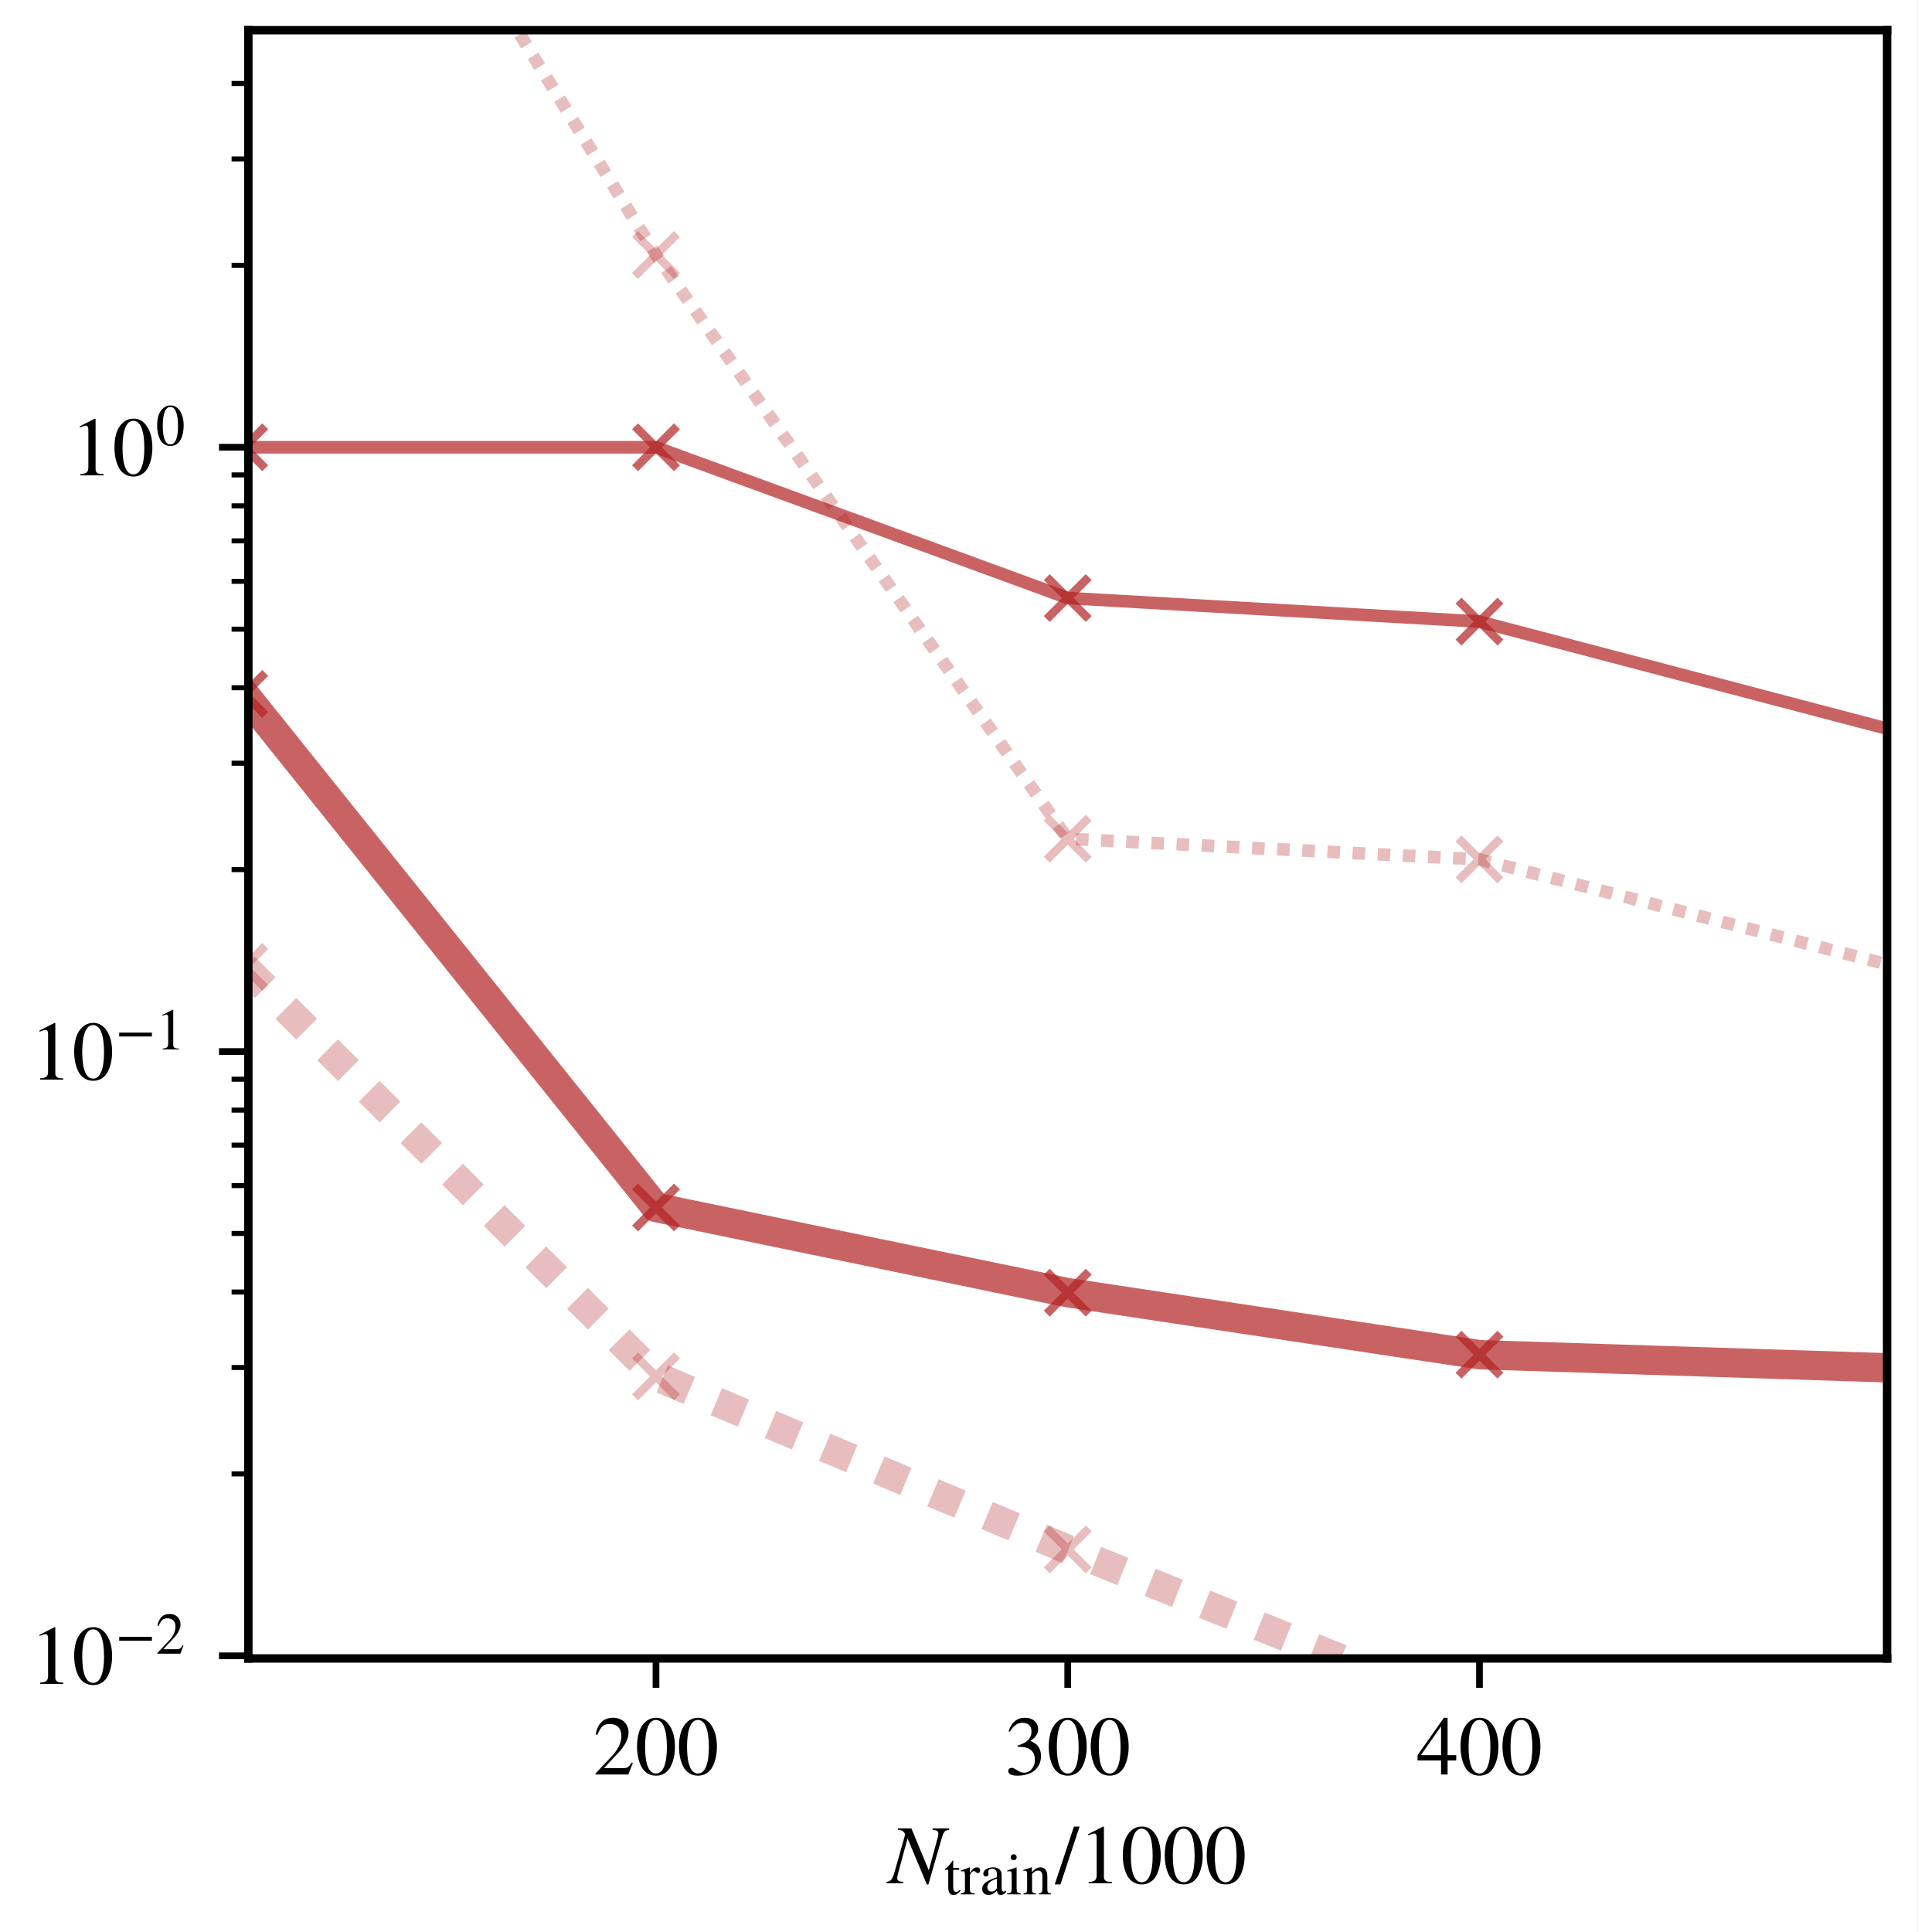
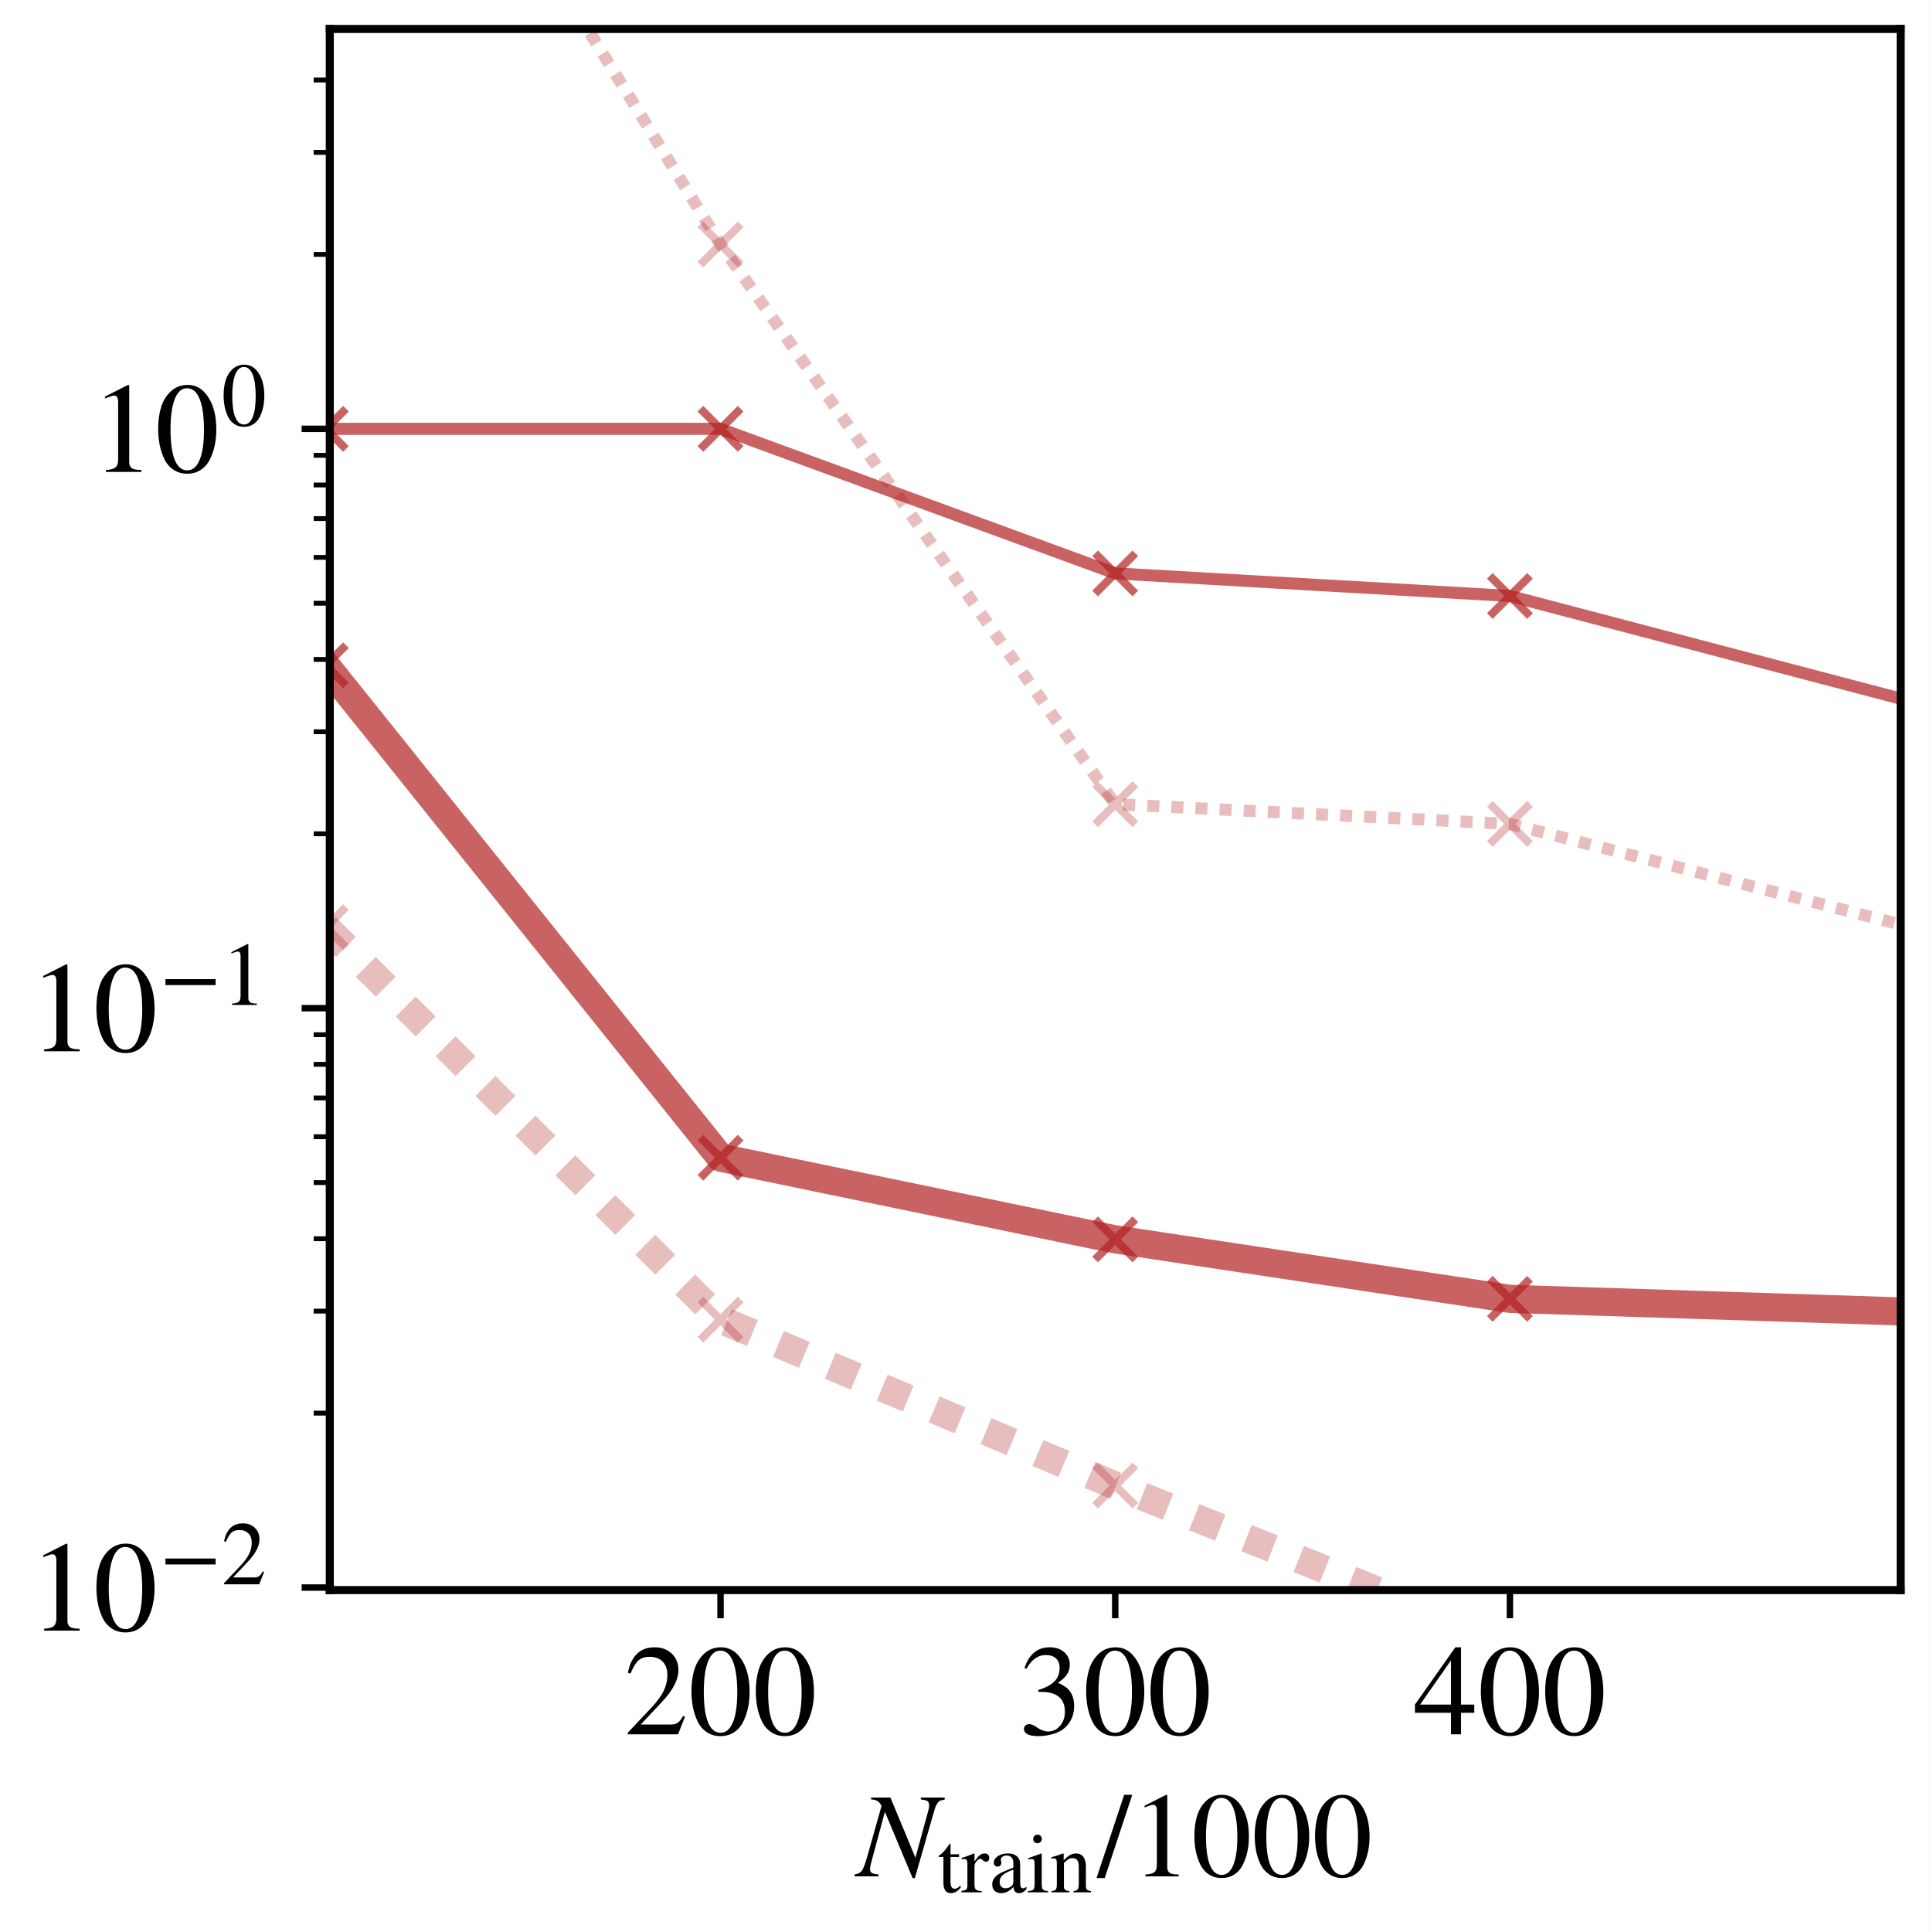
- <svg xmlns="http://www.w3.org/2000/svg" xmlns:xlink="http://www.w3.org/1999/xlink" width="228.5pt" height="230.24pt" viewBox="0 0 228.5 230.24" version="1.1">
+ <svg xmlns="http://www.w3.org/2000/svg" xmlns:xlink="http://www.w3.org/1999/xlink" width="239.9pt" height="240.14pt" viewBox="0 0 239.9 240.14" version="1.1">
  <defs>
    <style type="text/css">*{stroke-linejoin: round; stroke-linecap: butt}</style>
  </defs>
  <g id="figure_1">
    <g id="patch_1">
-       <path d="M 0 230.24  L 228.5 230.24  L 228.5 0  L 0 0  z " style="fill: #ffffff" />
+       <path d="M 0 240.14  L 239.9 240.14  L 239.9 -0  L 0 -0  z " style="fill: #ffffff" />
    </g>
    <g id="axes_1">
      <g id="patch_2">
-         <path d="M 29.6 197.64  L 224.9 197.64  L 224.9 3.6  L 29.6 3.6  z " style="fill: #ffffff" />
+         <path d="M 41 197.64  L 236.3 197.64  L 236.3 3.6  L 41 3.6  z " style="fill: #ffffff" />
      </g>
      <g id="matplotlib.axis_1">
        <g id="xtick_1">
          <g id="line2d_1">
-             <path d="M 78.18 197.64  L 78.18 3.6  " clip-path="url(#pe7c9fa8f4b)" style="fill: none" />
+             <path d="M 89.58 197.64  L 89.58 3.6  " clip-path="url(#pb0073a7bf5)" style="fill: none" />
          </g>
          <g id="line2d_2">
            <defs>
-               <path id="m4a564c2441" d="M 0 0  L 0 3.5  " style="stroke: #000000; stroke-width: 0.8" />
+               <path id="m58eb8b8a79" d="M 0 0  L 0 3.5  " style="stroke: #000000; stroke-width: 0.8" />
            </defs>
            <g>
-               <use xlink:href="#m4a564c2441" x="78.18" y="197.64" style="stroke: #000000; stroke-width: 0.8" />
+               <use xlink:href="#m58eb8b8a79" x="89.58" y="197.64" style="stroke: #000000; stroke-width: 0.8" />
            </g>
          </g>
          <g id="text_1">
-             <g transform="translate(70.67965 211.4697) scale(0.1 -0.1)">
+             <g transform="translate(77.57965 215.5675) scale(0.16 -0.16)">
              <defs>
                <path id="STIXGeneral-Regular-32" d="M 3034 877  L 2688 0  L 186 0  L 186 77  L 1325 1286  Q 1773 1754 1965 2144  Q 2157 2534 2157 2950  Q 2157 3379 1920 3616  Q 1683 3853 1267 3853  Q 922 3853 720 3673  Q 518 3494 326 3021  L 192 3053  Q 301 3648 630 3987  Q 960 4326 1523 4326  Q 2054 4326 2380 4006  Q 2707 3686 2707 3200  Q 2707 2477 1888 1613  L 832 486  L 2330 486  Q 2541 486 2665 569  Q 2790 653 2944 915  L 3034 877  z " transform="scale(0.015625)" />
                <path id="STIXGeneral-Regular-30" d="M 3046 2112  Q 3046 1683 2963 1302  Q 2880 922 2717 602  Q 2554 282 2266 96  Q 1978 -90 1600 -90  Q 1210 -90 915 108  Q 621 307 461 640  Q 301 973 227 1350  Q 154 1728 154 2150  Q 154 2746 301 3222  Q 448 3699 790 4012  Q 1133 4326 1626 4326  Q 2253 4326 2649 3712  Q 3046 3098 3046 2112  z M 2432 2080  Q 2432 3091 2217 3625  Q 2003 4160 1587 4160  Q 1190 4160 979 3622  Q 768 3085 768 2106  Q 768 1120 979 598  Q 1190 77 1600 77  Q 2003 77 2217 598  Q 2432 1120 2432 2080  z " transform="scale(0.015625)" />
              </defs>
              <use xlink:href="#STIXGeneral-Regular-32" />
              <use xlink:href="#STIXGeneral-Regular-30" x="50" />
              <use xlink:href="#STIXGeneral-Regular-30" x="100" />
            </g>
          </g>
        </g>
        <g id="xtick_2">
          <g id="line2d_3">
-             <path d="M 127.25 197.64  L 127.25 3.6  " clip-path="url(#pe7c9fa8f4b)" style="fill: none" />
+             <path d="M 138.65 197.64  L 138.65 3.6  " clip-path="url(#pb0073a7bf5)" style="fill: none" />
          </g>
          <g id="line2d_4">
            <g>
-               <use xlink:href="#m4a564c2441" x="127.25" y="197.64" style="stroke: #000000; stroke-width: 0.8" />
+               <use xlink:href="#m58eb8b8a79" x="138.65" y="197.64" style="stroke: #000000; stroke-width: 0.8" />
            </g>
          </g>
          <g id="text_2">
-             <g transform="translate(119.75 211.4697) scale(0.1 -0.1)">
+             <g transform="translate(126.65 215.5675) scale(0.16 -0.16)">
              <defs>
                <path id="STIXGeneral-Regular-33" d="M 390 3264  L 288 3290  Q 435 3770 748 4048  Q 1062 4326 1542 4326  Q 1990 4326 2265 4083  Q 2541 3840 2541 3450  Q 2541 2925 1946 2566  Q 2298 2413 2477 2227  Q 2758 1914 2758 1402  Q 2758 890 2464 506  Q 2246 211 1840 60  Q 1434 -90 979 -90  Q 262 -90 262 275  Q 262 378 339 442  Q 416 506 525 506  Q 685 506 915 339  Q 1197 141 1466 141  Q 1818 141 2058 425  Q 2298 710 2298 1120  Q 2298 1856 1632 2048  Q 1434 2112 979 2112  L 979 2202  Q 1338 2323 1517 2432  Q 2035 2726 2035 3290  Q 2035 3610 1852 3776  Q 1670 3942 1344 3942  Q 768 3942 390 3264  z " transform="scale(0.015625)" />
              </defs>
              <use xlink:href="#STIXGeneral-Regular-33" />
              <use xlink:href="#STIXGeneral-Regular-30" x="50" />
              <use xlink:href="#STIXGeneral-Regular-30" x="100" />
            </g>
          </g>
        </g>
        <g id="xtick_3">
          <g id="line2d_5">
-             <path d="M 176.32 197.64  L 176.32 3.6  " clip-path="url(#pe7c9fa8f4b)" style="fill: none" />
+             <path d="M 187.72 197.64  L 187.72 3.6  " clip-path="url(#pb0073a7bf5)" style="fill: none" />
          </g>
          <g id="line2d_6">
            <g>
-               <use xlink:href="#m4a564c2441" x="176.32" y="197.64" style="stroke: #000000; stroke-width: 0.8" />
+               <use xlink:href="#m58eb8b8a79" x="187.72" y="197.64" style="stroke: #000000; stroke-width: 0.8" />
            </g>
          </g>
          <g id="text_3">
-             <g transform="translate(168.8204 211.4697) scale(0.1 -0.1)">
+             <g transform="translate(175.7204 215.5675) scale(0.16 -0.16)">
              <defs>
                <path id="STIXGeneral-Regular-34" d="M 3027 1069  L 2368 1069  L 2368 0  L 1869 0  L 1869 1069  L 77 1069  L 77 1478  L 2086 4326  L 2368 4326  L 2368 1478  L 3027 1478  L 3027 1069  z M 1869 1478  L 1869 3674  L 333 1478  L 1869 1478  z " transform="scale(0.015625)" />
              </defs>
              <use xlink:href="#STIXGeneral-Regular-34" />
              <use xlink:href="#STIXGeneral-Regular-30" x="50" />
              <use xlink:href="#STIXGeneral-Regular-30" x="100" />
            </g>
          </g>
        </g>
        <g id="text_4">
-           <g transform="translate(105.85 224.4697) scale(0.1 -0.1)">
+           <g transform="translate(106.55 233.2845) scale(0.15 -0.15)">
            <defs>
              <path id="STIXGeneral-Italic-4e" d="M 4653 4179  L 4653 4077  Q 4480 4038 4413 4016  Q 4346 3994 4266 3882  Q 4186 3770 4144 3635  Q 4102 3501 4000 3149  L 3066 -96  L 2950 -96  L 1478 3424  L 749 723  Q 691 525 691 378  Q 691 243 790 182  Q 890 122 1139 102  L 1139 0  L -128 0  L -128 102  Q 147 141 262 304  Q 378 467 550 1075  L 1299 3731  Q 1152 4077 749 4077  L 749 4179  L 1773 4179  L 3098 986  L 3776 3469  Q 3827 3648 3827 3750  Q 3827 3923 3740 3987  Q 3654 4051 3386 4077  L 3386 4179  L 4653 4179  z " transform="scale(0.015625)" />
              <path id="STIXGeneral-Regular-74" d="M 1702 493  L 1786 422  Q 1478 -64 1011 -64  Q 448 -64 448 749  L 448 2675  L 109 2675  Q 83 2694 83 2720  Q 83 2771 192 2842  Q 435 2982 813 3526  Q 826 3546 874 3606  Q 922 3667 941 3706  Q 986 3706 986 3622  L 986 2880  L 1632 2880  L 1632 2675  L 986 2675  L 986 845  Q 986 538 1062 403  Q 1139 269 1318 269  Q 1510 269 1702 493  z " transform="scale(0.015625)" />
              <path id="STIXGeneral-Regular-72" d="M 1024 2931  L 1024 2342  Q 1267 2688 1430 2816  Q 1594 2944 1792 2944  Q 1958 2944 2051 2854  Q 2144 2765 2144 2605  Q 2144 2470 2077 2393  Q 2010 2317 1894 2317  Q 1773 2317 1638 2445  Q 1536 2541 1472 2541  Q 1338 2541 1181 2355  Q 1024 2170 1024 2016  L 1024 576  Q 1024 301 1133 205  Q 1242 109 1568 96  L 1568 0  L 32 0  L 32 96  Q 339 154 412 224  Q 486 294 486 538  L 486 2138  Q 486 2349 438 2435  Q 390 2522 269 2522  Q 166 2522 45 2496  L 45 2598  Q 448 2726 992 2944  L 1024 2931  z " transform="scale(0.015625)" />
              <path id="STIXGeneral-Regular-61" d="M 2829 422  L 2829 243  Q 2586 -64 2253 -64  Q 1888 -64 1843 403  L 1837 403  Q 1427 -64 909 -64  Q 608 -64 422 112  Q 237 288 237 602  Q 237 1050 685 1350  Q 992 1555 1837 1869  L 1837 2214  Q 1837 2502 1699 2646  Q 1562 2790 1338 2790  Q 1146 2790 1018 2697  Q 890 2605 890 2477  Q 890 2419 909 2348  Q 928 2278 928 2208  Q 928 2112 841 2029  Q 755 1946 634 1946  Q 525 1946 441 2029  Q 358 2112 358 2240  Q 358 2547 685 2752  Q 986 2944 1421 2944  Q 1939 2944 2176 2656  Q 2291 2522 2323 2384  Q 2355 2246 2355 1946  L 2355 723  Q 2355 301 2554 301  Q 2682 301 2829 422  z M 1837 813  L 1837 1715  Q 1248 1510 1018 1293  Q 800 1094 800 800  Q 800 557 921 432  Q 1043 307 1242 307  Q 1453 307 1613 410  Q 1747 506 1792 589  Q 1837 672 1837 813  z " transform="scale(0.015625)" />
              <path id="STIXGeneral-Regular-69" d="M 1152 4045  Q 1152 3904 1056 3811  Q 960 3718 819 3718  Q 685 3718 592 3811  Q 499 3904 499 4045  Q 499 4179 595 4275  Q 691 4371 826 4371  Q 966 4371 1059 4275  Q 1152 4179 1152 4045  z M 1619 0  L 102 0  L 102 96  Q 435 115 521 211  Q 608 307 608 666  L 608 2118  Q 608 2342 563 2432  Q 518 2522 397 2522  Q 243 2522 128 2490  L 128 2592  L 1120 2944  L 1146 2918  L 1146 672  Q 1146 314 1226 218  Q 1306 122 1619 96  L 1619 0  z " transform="scale(0.015625)" />
              <path id="STIXGeneral-Regular-6e" d="M 3104 0  L 1773 0  L 1779 96  Q 2016 115 2096 233  Q 2176 352 2176 672  L 2176 1946  Q 2176 2592 1709 2592  Q 1549 2592 1408 2515  Q 1267 2438 1050 2227  L 1050 461  Q 1050 269 1136 192  Q 1222 115 1466 96  L 1466 0  L 115 0  L 115 96  Q 358 115 435 214  Q 512 314 512 602  L 512 2157  Q 512 2394 467 2483  Q 422 2573 288 2573  Q 160 2573 102 2547  L 102 2656  Q 550 2784 979 2944  L 1030 2925  L 1030 2426  L 1037 2426  Q 1491 2944 1958 2944  Q 2323 2944 2518 2688  Q 2714 2432 2714 1958  L 2714 544  Q 2714 288 2790 205  Q 2867 122 3104 96  L 3104 0  z " transform="scale(0.015625)" />
              <path id="STIXGeneral-Regular-2f" d="M 1837 4326  L 378 -90  L -58 -90  L 1408 4326  L 1837 4326  z " transform="scale(0.015625)" />
              <path id="STIXGeneral-Regular-31" d="M 2522 0  L 755 0  L 755 96  Q 1107 115 1235 227  Q 1363 339 1363 608  L 1363 3482  Q 1363 3795 1171 3795  Q 1082 3795 883 3718  L 710 3654  L 710 3744  L 1856 4326  L 1914 4307  L 1914 486  Q 1914 275 2042 185  Q 2170 96 2522 96  L 2522 0  z " transform="scale(0.015625)" />
            </defs>
            <use xlink:href="#STIXGeneral-Italic-4e" transform="translate(0 0.40625)" />
            <use xlink:href="#STIXGeneral-Regular-74" transform="translate(66.7 -12.82188) scale(0.7)" />
            <use xlink:href="#STIXGeneral-Regular-72" transform="translate(86.15999 -12.82188) scale(0.7)" />
            <use xlink:href="#STIXGeneral-Regular-61" transform="translate(109.47 -12.82188) scale(0.7)" />
            <use xlink:href="#STIXGeneral-Regular-69" transform="translate(140.55 -12.82188) scale(0.7)" />
            <use xlink:href="#STIXGeneral-Regular-6e" transform="translate(160.01 -12.82188) scale(0.7)" />
            <use xlink:href="#STIXGeneral-Regular-2f" transform="translate(199.4193 0.40625)" />
            <use xlink:href="#STIXGeneral-Regular-31" transform="translate(227.2193 0.40625)" />
            <use xlink:href="#STIXGeneral-Regular-30" transform="translate(277.2193 0.40625)" />
            <use xlink:href="#STIXGeneral-Regular-30" transform="translate(327.2193 0.40625)" />
            <use xlink:href="#STIXGeneral-Regular-30" transform="translate(377.2193 0.40625)" />
          </g>
        </g>
      </g>
      <g id="matplotlib.axis_2">
        <g id="ytick_1">
          <g id="line2d_7">
-             <path d="M 29.6 197.326  L 224.9 197.326  " clip-path="url(#pe7c9fa8f4b)" style="fill: none" />
+             <path d="M 41 197.326  L 236.3 197.326  " clip-path="url(#pb0073a7bf5)" style="fill: none" />
          </g>
          <g id="line2d_8">
            <defs>
-               <path id="me6faca8ba8" d="M 0 0  L -3.5 0  " style="stroke: #000000; stroke-width: 0.8" />
+               <path id="m7fd3e9975e" d="M 0 0  L -3.5 0  " style="stroke: #000000; stroke-width: 0.8" />
            </defs>
            <g>
-               <use xlink:href="#me6faca8ba8" x="29.6" y="197.326" style="stroke: #000000; stroke-width: 0.8" />
+               <use xlink:href="#m7fd3e9975e" x="41" y="197.326" style="stroke: #000000; stroke-width: 0.8" />
            </g>
          </g>
          <g id="text_5">
-             <g transform="translate(3.6 200.7405) scale(0.1 -0.1)">
+             <g transform="translate(3.6 202.7894) scale(0.16 -0.16)">
              <defs>
                <path id="STIXGeneral-Regular-2212" d="M 3974 1408  L 410 1408  L 410 1830  L 3974 1830  L 3974 1408  z " transform="scale(0.015625)" />
              </defs>
              <use xlink:href="#STIXGeneral-Regular-31" transform="translate(0 0.684375)" />
              <use xlink:href="#STIXGeneral-Regular-30" transform="translate(49.99999 0.684375)" />
              <use xlink:href="#STIXGeneral-Regular-2212" transform="translate(101.575 36.68438) scale(0.7)" />
              <use xlink:href="#STIXGeneral-Regular-32" transform="translate(149.525 36.68438) scale(0.7)" />
            </g>
          </g>
        </g>
        <g id="ytick_2">
          <g id="line2d_9">
-             <path d="M 29.6 125.314  L 224.9 125.314  " clip-path="url(#pe7c9fa8f4b)" style="fill: none" />
+             <path d="M 41 125.314  L 236.3 125.314  " clip-path="url(#pb0073a7bf5)" style="fill: none" />
          </g>
          <g id="line2d_10">
            <g>
-               <use xlink:href="#me6faca8ba8" x="29.6" y="125.314" style="stroke: #000000; stroke-width: 0.8" />
+               <use xlink:href="#m7fd3e9975e" x="41" y="125.314" style="stroke: #000000; stroke-width: 0.8" />
            </g>
          </g>
          <g id="text_6">
-             <g transform="translate(3.6 128.7288) scale(0.1 -0.1)">
+             <g transform="translate(3.6 130.7777) scale(0.16 -0.16)">
              <use xlink:href="#STIXGeneral-Regular-31" transform="translate(0 0.684375)" />
              <use xlink:href="#STIXGeneral-Regular-30" transform="translate(49.99999 0.684375)" />
              <use xlink:href="#STIXGeneral-Regular-2212" transform="translate(101.575 36.68438) scale(0.7)" />
              <use xlink:href="#STIXGeneral-Regular-31" transform="translate(149.525 36.68438) scale(0.7)" />
            </g>
          </g>
        </g>
        <g id="ytick_3">
          <g id="line2d_11">
-             <path d="M 29.6 53.302  L 224.9 53.302  " clip-path="url(#pe7c9fa8f4b)" style="fill: none" />
+             <path d="M 41 53.302  L 236.3 53.302  " clip-path="url(#pb0073a7bf5)" style="fill: none" />
          </g>
          <g id="line2d_12">
            <g>
-               <use xlink:href="#me6faca8ba8" x="29.6" y="53.302" style="stroke: #000000; stroke-width: 0.8" />
+               <use xlink:href="#m7fd3e9975e" x="41" y="53.302" style="stroke: #000000; stroke-width: 0.8" />
            </g>
          </g>
          <g id="text_7">
-             <g transform="translate(8.4 56.71706) scale(0.1 -0.1)">
+             <g transform="translate(11.28 58.76597) scale(0.16 -0.16)">
              <use xlink:href="#STIXGeneral-Regular-31" transform="translate(0 0.684375)" />
              <use xlink:href="#STIXGeneral-Regular-30" transform="translate(49.99999 0.684375)" />
              <use xlink:href="#STIXGeneral-Regular-30" transform="translate(101.575 36.68438) scale(0.7)" />
            </g>
          </g>
        </g>
        <g id="ytick_4">
          <g id="line2d_13">
            <defs>
-               <path id="mdea5be31e9" d="M 0 0  L -2 0  " style="stroke: #000000; stroke-width: 0.6" />
+               <path id="m1ba2408ead" d="M 0 0  L -2 0  " style="stroke: #000000; stroke-width: 0.6" />
            </defs>
            <g>
-               <use xlink:href="#mdea5be31e9" x="29.6" y="175.648" style="stroke: #000000; stroke-width: 0.6" />
+               <use xlink:href="#m1ba2408ead" x="41" y="175.648" style="stroke: #000000; stroke-width: 0.6" />
            </g>
          </g>
        </g>
        <g id="ytick_5">
          <g id="line2d_14">
            <g>
-               <use xlink:href="#mdea5be31e9" x="29.6" y="162.967" style="stroke: #000000; stroke-width: 0.6" />
+               <use xlink:href="#m1ba2408ead" x="41" y="162.967" style="stroke: #000000; stroke-width: 0.6" />
            </g>
          </g>
        </g>
        <g id="ytick_6">
          <g id="line2d_15">
            <g>
-               <use xlink:href="#mdea5be31e9" x="29.6" y="153.97" style="stroke: #000000; stroke-width: 0.6" />
+               <use xlink:href="#m1ba2408ead" x="41" y="153.97" style="stroke: #000000; stroke-width: 0.6" />
            </g>
          </g>
        </g>
        <g id="ytick_7">
          <g id="line2d_16">
            <g>
-               <use xlink:href="#mdea5be31e9" x="29.6" y="146.992" style="stroke: #000000; stroke-width: 0.6" />
+               <use xlink:href="#m1ba2408ead" x="41" y="146.992" style="stroke: #000000; stroke-width: 0.6" />
            </g>
          </g>
        </g>
        <g id="ytick_8">
          <g id="line2d_17">
            <g>
-               <use xlink:href="#mdea5be31e9" x="29.6" y="141.29" style="stroke: #000000; stroke-width: 0.6" />
+               <use xlink:href="#m1ba2408ead" x="41" y="141.29" style="stroke: #000000; stroke-width: 0.6" />
            </g>
          </g>
        </g>
        <g id="ytick_9">
          <g id="line2d_18">
            <g>
-               <use xlink:href="#mdea5be31e9" x="29.6" y="136.469" style="stroke: #000000; stroke-width: 0.6" />
+               <use xlink:href="#m1ba2408ead" x="41" y="136.469" style="stroke: #000000; stroke-width: 0.6" />
            </g>
          </g>
        </g>
        <g id="ytick_10">
          <g id="line2d_19">
            <g>
-               <use xlink:href="#mdea5be31e9" x="29.6" y="132.293" style="stroke: #000000; stroke-width: 0.6" />
+               <use xlink:href="#m1ba2408ead" x="41" y="132.293" style="stroke: #000000; stroke-width: 0.6" />
            </g>
          </g>
        </g>
        <g id="ytick_11">
          <g id="line2d_20">
            <g>
-               <use xlink:href="#mdea5be31e9" x="29.6" y="128.609" style="stroke: #000000; stroke-width: 0.6" />
+               <use xlink:href="#m1ba2408ead" x="41" y="128.609" style="stroke: #000000; stroke-width: 0.6" />
            </g>
          </g>
        </g>
        <g id="ytick_12">
          <g id="line2d_21">
            <g>
-               <use xlink:href="#mdea5be31e9" x="29.6" y="103.636" style="stroke: #000000; stroke-width: 0.6" />
+               <use xlink:href="#m1ba2408ead" x="41" y="103.636" style="stroke: #000000; stroke-width: 0.6" />
            </g>
          </g>
        </g>
        <g id="ytick_13">
          <g id="line2d_22">
            <g>
-               <use xlink:href="#mdea5be31e9" x="29.6" y="90.956" style="stroke: #000000; stroke-width: 0.6" />
+               <use xlink:href="#m1ba2408ead" x="41" y="90.956" style="stroke: #000000; stroke-width: 0.6" />
            </g>
          </g>
        </g>
        <g id="ytick_14">
          <g id="line2d_23">
            <g>
-               <use xlink:href="#mdea5be31e9" x="29.6" y="81.959" style="stroke: #000000; stroke-width: 0.6" />
+               <use xlink:href="#m1ba2408ead" x="41" y="81.959" style="stroke: #000000; stroke-width: 0.6" />
            </g>
          </g>
        </g>
        <g id="ytick_15">
          <g id="line2d_24">
            <g>
-               <use xlink:href="#mdea5be31e9" x="29.6" y="74.98" style="stroke: #000000; stroke-width: 0.6" />
+               <use xlink:href="#m1ba2408ead" x="41" y="74.98" style="stroke: #000000; stroke-width: 0.6" />
            </g>
          </g>
        </g>
        <g id="ytick_16">
          <g id="line2d_25">
            <g>
-               <use xlink:href="#mdea5be31e9" x="29.6" y="69.278" style="stroke: #000000; stroke-width: 0.6" />
+               <use xlink:href="#m1ba2408ead" x="41" y="69.278" style="stroke: #000000; stroke-width: 0.6" />
            </g>
          </g>
        </g>
        <g id="ytick_17">
          <g id="line2d_26">
            <g>
-               <use xlink:href="#mdea5be31e9" x="29.6" y="64.457" style="stroke: #000000; stroke-width: 0.6" />
+               <use xlink:href="#m1ba2408ead" x="41" y="64.457" style="stroke: #000000; stroke-width: 0.6" />
            </g>
          </g>
        </g>
        <g id="ytick_18">
          <g id="line2d_27">
            <g>
-               <use xlink:href="#mdea5be31e9" x="29.6" y="60.281" style="stroke: #000000; stroke-width: 0.6" />
+               <use xlink:href="#m1ba2408ead" x="41" y="60.281" style="stroke: #000000; stroke-width: 0.6" />
            </g>
          </g>
        </g>
        <g id="ytick_19">
          <g id="line2d_28">
            <g>
-               <use xlink:href="#mdea5be31e9" x="29.6" y="56.597" style="stroke: #000000; stroke-width: 0.6" />
+               <use xlink:href="#m1ba2408ead" x="41" y="56.597" style="stroke: #000000; stroke-width: 0.6" />
            </g>
          </g>
        </g>
        <g id="ytick_20">
          <g id="line2d_29">
            <g>
-               <use xlink:href="#mdea5be31e9" x="29.6" y="31.625" style="stroke: #000000; stroke-width: 0.6" />
+               <use xlink:href="#m1ba2408ead" x="41" y="31.625" style="stroke: #000000; stroke-width: 0.6" />
            </g>
          </g>
        </g>
        <g id="ytick_21">
          <g id="line2d_30">
            <g>
-               <use xlink:href="#mdea5be31e9" x="29.6" y="18.944" style="stroke: #000000; stroke-width: 0.6" />
+               <use xlink:href="#m1ba2408ead" x="41" y="18.944" style="stroke: #000000; stroke-width: 0.6" />
            </g>
          </g>
        </g>
        <g id="ytick_22">
          <g id="line2d_31">
            <g>
-               <use xlink:href="#mdea5be31e9" x="29.6" y="9.947" style="stroke: #000000; stroke-width: 0.6" />
+               <use xlink:href="#m1ba2408ead" x="41" y="9.947" style="stroke: #000000; stroke-width: 0.6" />
            </g>
          </g>
        </g>
      </g>
      <g id="line2d_32">
-         <path d="M 29.109 82.694  L 78.18 143.897  L 127.25 154.049  L 176.32 161.441  L 229.5 163.152  " clip-path="url(#pe7c9fa8f4b)" style="fill: none; stroke: #b22222; stroke-opacity: 0.7; stroke-width: 3.5; stroke-linecap: square" />
+         <path d="M 40.509 82.694  L 89.58 143.897  L 138.65 154.049  L 187.72 161.441  L 240.9 163.152  " clip-path="url(#pb0073a7bf5)" style="fill: none; stroke: #b22222; stroke-opacity: 0.7; stroke-width: 3.5; stroke-linecap: square" />
        <defs>
-           <path id="m5709055120" d="M -2.5 2.5  L 2.5 -2.5  M -2.5 -2.5  L 2.5 2.5  " style="stroke: #b22222; stroke-opacity: 0.7" />
+           <path id="m1be5b29490" d="M -2.5 2.5  L 2.5 -2.5  M -2.5 -2.5  L 2.5 2.5  " style="stroke: #b22222; stroke-opacity: 0.7" />
        </defs>
-         <g clip-path="url(#pe7c9fa8f4b)">
-           <use xlink:href="#m5709055120" x="29.109" y="82.694" style="fill: #b22222; fill-opacity: 0.7; stroke: #b22222; stroke-opacity: 0.7" />
-           <use xlink:href="#m5709055120" x="78.18" y="143.897" style="fill: #b22222; fill-opacity: 0.7; stroke: #b22222; stroke-opacity: 0.7" />
-           <use xlink:href="#m5709055120" x="127.25" y="154.049" style="fill: #b22222; fill-opacity: 0.7; stroke: #b22222; stroke-opacity: 0.7" />
-           <use xlink:href="#m5709055120" x="176.32" y="161.441" style="fill: #b22222; fill-opacity: 0.7; stroke: #b22222; stroke-opacity: 0.7" />
-           <use xlink:href="#m5709055120" x="240.112" y="163.493" style="fill: #b22222; fill-opacity: 0.7; stroke: #b22222; stroke-opacity: 0.7" />
+         <g clip-path="url(#pb0073a7bf5)">
+           <use xlink:href="#m1be5b29490" x="40.509" y="82.694" style="fill: #b22222; fill-opacity: 0.7; stroke: #b22222; stroke-opacity: 0.7" />
+           <use xlink:href="#m1be5b29490" x="89.58" y="143.897" style="fill: #b22222; fill-opacity: 0.7; stroke: #b22222; stroke-opacity: 0.7" />
+           <use xlink:href="#m1be5b29490" x="138.65" y="154.049" style="fill: #b22222; fill-opacity: 0.7; stroke: #b22222; stroke-opacity: 0.7" />
+           <use xlink:href="#m1be5b29490" x="187.72" y="161.441" style="fill: #b22222; fill-opacity: 0.7; stroke: #b22222; stroke-opacity: 0.7" />
+           <use xlink:href="#m1be5b29490" x="251.512" y="163.493" style="fill: #b22222; fill-opacity: 0.7; stroke: #b22222; stroke-opacity: 0.7" />
        </g>
      </g>
      <g id="line2d_33">
-         <path d="M 29.109 53.302  L 78.18 53.302  L 127.25 71.269  L 176.32 74.074  L 229.5 88.052  " clip-path="url(#pe7c9fa8f4b)" style="fill: none; stroke: #b22222; stroke-opacity: 0.7; stroke-width: 1.5; stroke-linecap: square" />
-         <g clip-path="url(#pe7c9fa8f4b)">
-           <use xlink:href="#m5709055120" x="29.109" y="53.302" style="fill: #b22222; fill-opacity: 0.7; stroke: #b22222; stroke-opacity: 0.7" />
-           <use xlink:href="#m5709055120" x="78.18" y="53.302" style="fill: #b22222; fill-opacity: 0.7; stroke: #b22222; stroke-opacity: 0.7" />
-           <use xlink:href="#m5709055120" x="127.25" y="71.269" style="fill: #b22222; fill-opacity: 0.7; stroke: #b22222; stroke-opacity: 0.7" />
-           <use xlink:href="#m5709055120" x="176.32" y="74.074" style="fill: #b22222; fill-opacity: 0.7; stroke: #b22222; stroke-opacity: 0.7" />
-           <use xlink:href="#m5709055120" x="240.112" y="90.841" style="fill: #b22222; fill-opacity: 0.7; stroke: #b22222; stroke-opacity: 0.7" />
+         <path d="M 40.509 53.302  L 89.58 53.302  L 138.65 71.269  L 187.72 74.074  L 240.9 88.052  " clip-path="url(#pb0073a7bf5)" style="fill: none; stroke: #b22222; stroke-opacity: 0.7; stroke-width: 1.5; stroke-linecap: square" />
+         <g clip-path="url(#pb0073a7bf5)">
+           <use xlink:href="#m1be5b29490" x="40.509" y="53.302" style="fill: #b22222; fill-opacity: 0.7; stroke: #b22222; stroke-opacity: 0.7" />
+           <use xlink:href="#m1be5b29490" x="89.58" y="53.302" style="fill: #b22222; fill-opacity: 0.7; stroke: #b22222; stroke-opacity: 0.7" />
+           <use xlink:href="#m1be5b29490" x="138.65" y="71.269" style="fill: #b22222; fill-opacity: 0.7; stroke: #b22222; stroke-opacity: 0.7" />
+           <use xlink:href="#m1be5b29490" x="187.72" y="74.074" style="fill: #b22222; fill-opacity: 0.7; stroke: #b22222; stroke-opacity: 0.7" />
+           <use xlink:href="#m1be5b29490" x="251.512" y="90.841" style="fill: #b22222; fill-opacity: 0.7; stroke: #b22222; stroke-opacity: 0.7" />
        </g>
      </g>
      <g id="line2d_34">
-         <path d="M 29.109 115.241  L 78.18 164.028  L 127.25 184.645  L 176.32 204.304  L 229.5 222.376  " clip-path="url(#pe7c9fa8f4b)" style="fill: none; stroke-dasharray: 3.5,3.5; stroke-dashoffset: 0; stroke: #b22222; stroke-opacity: 0.3; stroke-width: 3.5" />
+         <path d="M 40.509 115.241  L 89.58 164.028  L 138.65 184.645  L 187.72 204.304  L 240.9 222.376  " clip-path="url(#pb0073a7bf5)" style="fill: none; stroke-dasharray: 3.5,3.5; stroke-dashoffset: 0; stroke: #b22222; stroke-opacity: 0.3; stroke-width: 3.5" />
        <defs>
-           <path id="m86214bb964" d="M -2.5 2.5  L 2.5 -2.5  M -2.5 -2.5  L 2.5 2.5  " style="stroke: #b22222; stroke-opacity: 0.3" />
+           <path id="m276401c935" d="M -2.5 2.5  L 2.5 -2.5  M -2.5 -2.5  L 2.5 2.5  " style="stroke: #b22222; stroke-opacity: 0.3" />
        </defs>
-         <g clip-path="url(#pe7c9fa8f4b)">
-           <use xlink:href="#m86214bb964" x="29.109" y="115.241" style="fill: #b22222; fill-opacity: 0.3; stroke: #b22222; stroke-opacity: 0.3" />
-           <use xlink:href="#m86214bb964" x="78.18" y="164.028" style="fill: #b22222; fill-opacity: 0.3; stroke: #b22222; stroke-opacity: 0.3" />
-           <use xlink:href="#m86214bb964" x="127.25" y="184.645" style="fill: #b22222; fill-opacity: 0.3; stroke: #b22222; stroke-opacity: 0.3" />
-           <use xlink:href="#m86214bb964" x="176.32" y="204.304" style="fill: #b22222; fill-opacity: 0.3; stroke: #b22222; stroke-opacity: 0.3" />
-           <use xlink:href="#m86214bb964" x="240.112" y="225.982" style="fill: #b22222; fill-opacity: 0.3; stroke: #b22222; stroke-opacity: 0.3" />
+         <g clip-path="url(#pb0073a7bf5)">
+           <use xlink:href="#m276401c935" x="40.509" y="115.241" style="fill: #b22222; fill-opacity: 0.3; stroke: #b22222; stroke-opacity: 0.3" />
+           <use xlink:href="#m276401c935" x="89.58" y="164.028" style="fill: #b22222; fill-opacity: 0.3; stroke: #b22222; stroke-opacity: 0.3" />
+           <use xlink:href="#m276401c935" x="138.65" y="184.645" style="fill: #b22222; fill-opacity: 0.3; stroke: #b22222; stroke-opacity: 0.3" />
+           <use xlink:href="#m276401c935" x="187.72" y="204.304" style="fill: #b22222; fill-opacity: 0.3; stroke: #b22222; stroke-opacity: 0.3" />
+           <use xlink:href="#m276401c935" x="251.512" y="225.982" style="fill: #b22222; fill-opacity: 0.3; stroke: #b22222; stroke-opacity: 0.3" />
        </g>
      </g>
      <g id="line2d_35">
-         <path d="M 58.81 -1  L 78.18 30.383  L 127.25 99.953  L 176.32 102.41  L 229.5 116.107  " clip-path="url(#pe7c9fa8f4b)" style="fill: none; stroke-dasharray: 1.5,1.5; stroke-dashoffset: 0; stroke: #b22222; stroke-opacity: 0.3; stroke-width: 1.5" />
-         <g clip-path="url(#pe7c9fa8f4b)">
-           <use xlink:href="#m86214bb964" x="58.81" y="-1" style="fill: #b22222; fill-opacity: 0.3; stroke: #b22222; stroke-opacity: 0.3" />
-           <use xlink:href="#m86214bb964" x="78.18" y="30.383" style="fill: #b22222; fill-opacity: 0.3; stroke: #b22222; stroke-opacity: 0.3" />
-           <use xlink:href="#m86214bb964" x="127.25" y="99.953" style="fill: #b22222; fill-opacity: 0.3; stroke: #b22222; stroke-opacity: 0.3" />
-           <use xlink:href="#m86214bb964" x="176.32" y="102.41" style="fill: #b22222; fill-opacity: 0.3; stroke: #b22222; stroke-opacity: 0.3" />
-           <use xlink:href="#m86214bb964" x="240.112" y="118.84" style="fill: #b22222; fill-opacity: 0.3; stroke: #b22222; stroke-opacity: 0.3" />
+         <path d="M 70.21 -1  L 89.58 30.383  L 138.65 99.953  L 187.72 102.41  L 240.9 116.107  " clip-path="url(#pb0073a7bf5)" style="fill: none; stroke-dasharray: 1.5,1.5; stroke-dashoffset: 0; stroke: #b22222; stroke-opacity: 0.3; stroke-width: 1.5" />
+         <g clip-path="url(#pb0073a7bf5)">
+           <use xlink:href="#m276401c935" x="70.21" y="-1" style="fill: #b22222; fill-opacity: 0.3; stroke: #b22222; stroke-opacity: 0.3" />
+           <use xlink:href="#m276401c935" x="89.58" y="30.383" style="fill: #b22222; fill-opacity: 0.3; stroke: #b22222; stroke-opacity: 0.3" />
+           <use xlink:href="#m276401c935" x="138.65" y="99.953" style="fill: #b22222; fill-opacity: 0.3; stroke: #b22222; stroke-opacity: 0.3" />
+           <use xlink:href="#m276401c935" x="187.72" y="102.41" style="fill: #b22222; fill-opacity: 0.3; stroke: #b22222; stroke-opacity: 0.3" />
+           <use xlink:href="#m276401c935" x="251.512" y="118.84" style="fill: #b22222; fill-opacity: 0.3; stroke: #b22222; stroke-opacity: 0.3" />
        </g>
      </g>
      <g id="patch_3">
-         <path d="M 29.6 197.64  L 29.6 3.6  " style="fill: none; stroke: #000000; stroke-linejoin: miter; stroke-linecap: square" />
+         <path d="M 41 197.64  L 41 3.6  " style="fill: none; stroke: #000000; stroke-linejoin: miter; stroke-linecap: square" />
      </g>
      <g id="patch_4">
-         <path d="M 224.9 197.64  L 224.9 3.6  " style="fill: none; stroke: #000000; stroke-linejoin: miter; stroke-linecap: square" />
+         <path d="M 236.3 197.64  L 236.3 3.6  " style="fill: none; stroke: #000000; stroke-linejoin: miter; stroke-linecap: square" />
      </g>
      <g id="patch_5">
-         <path d="M 29.6 197.64  L 224.9 197.64  " style="fill: none; stroke: #000000; stroke-linejoin: miter; stroke-linecap: square" />
+         <path d="M 41 197.64  L 236.3 197.64  " style="fill: none; stroke: #000000; stroke-linejoin: miter; stroke-linecap: square" />
      </g>
      <g id="patch_6">
-         <path d="M 29.6 3.6  L 224.9 3.6  " style="fill: none; stroke: #000000; stroke-linejoin: miter; stroke-linecap: square" />
+         <path d="M 41 3.6  L 236.3 3.6  " style="fill: none; stroke: #000000; stroke-linejoin: miter; stroke-linecap: square" />
      </g>
    </g>
  </g>
  <defs>
-     <clipPath id="pe7c9fa8f4b">
-       <rect x="29.6" y="3.6" width="195.3" height="194.04" />
+     <clipPath id="pb0073a7bf5">
+       <rect x="41" y="3.6" width="195.3" height="194.04" />
    </clipPath>
  </defs>
</svg>
